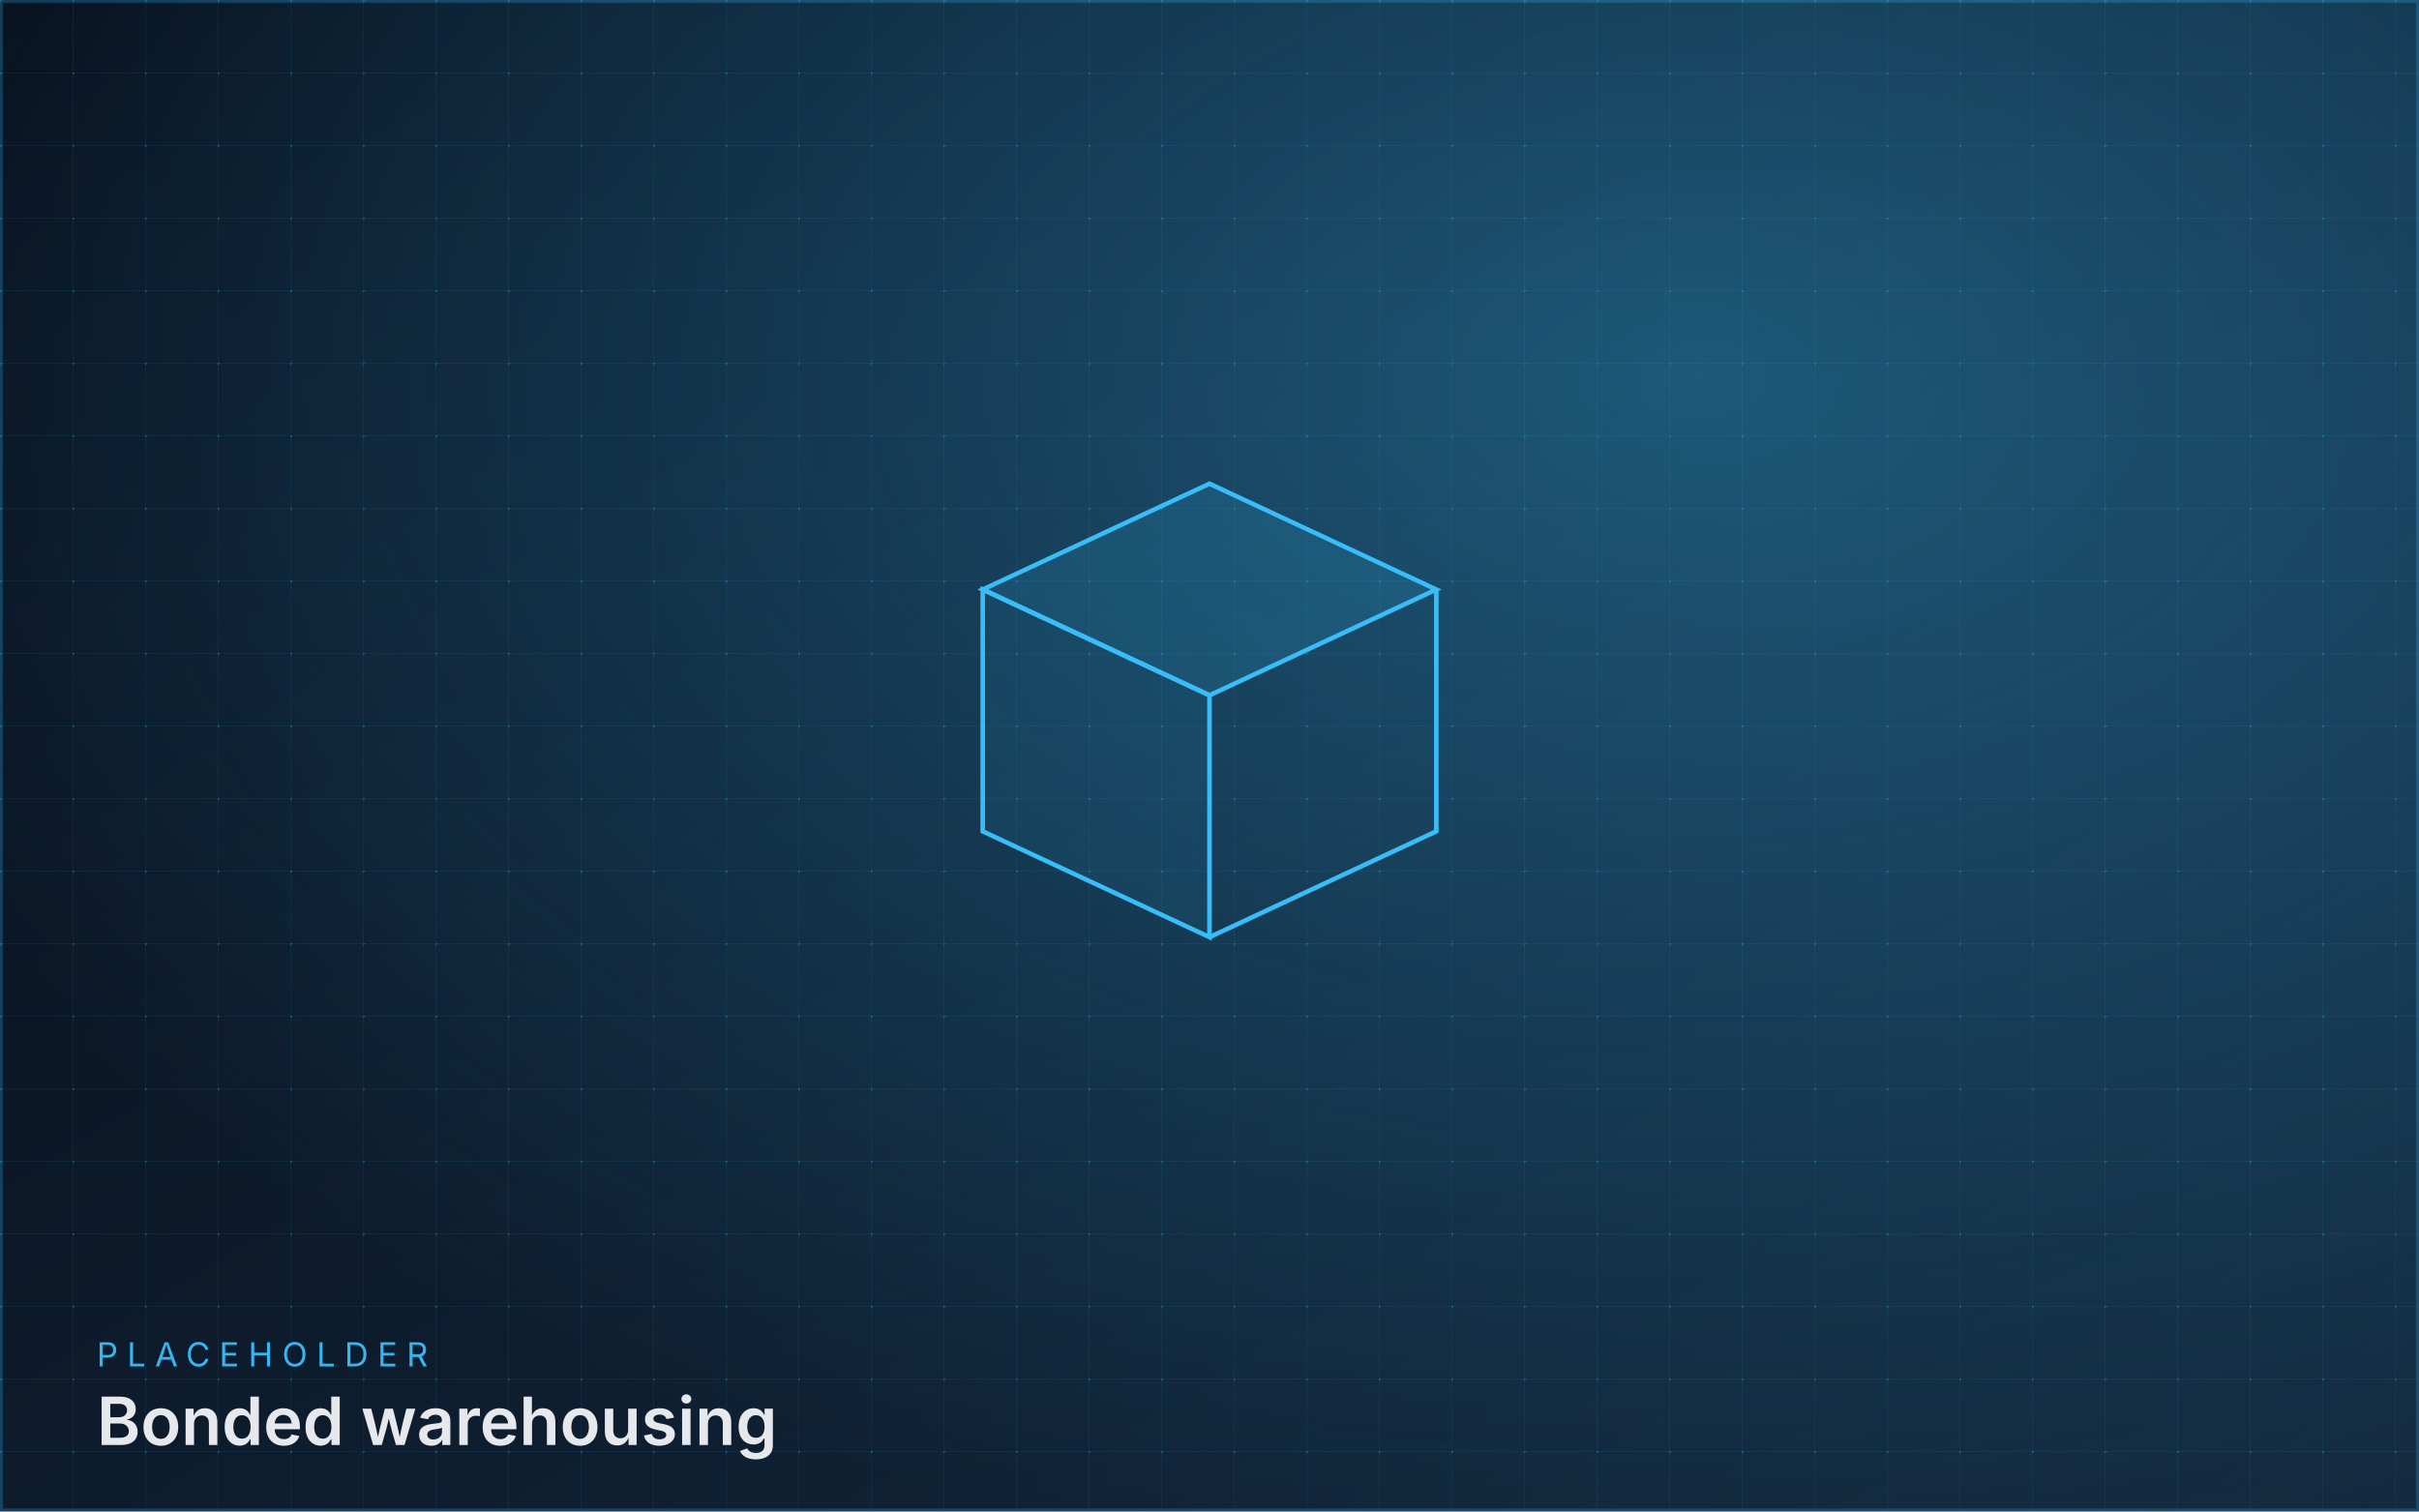
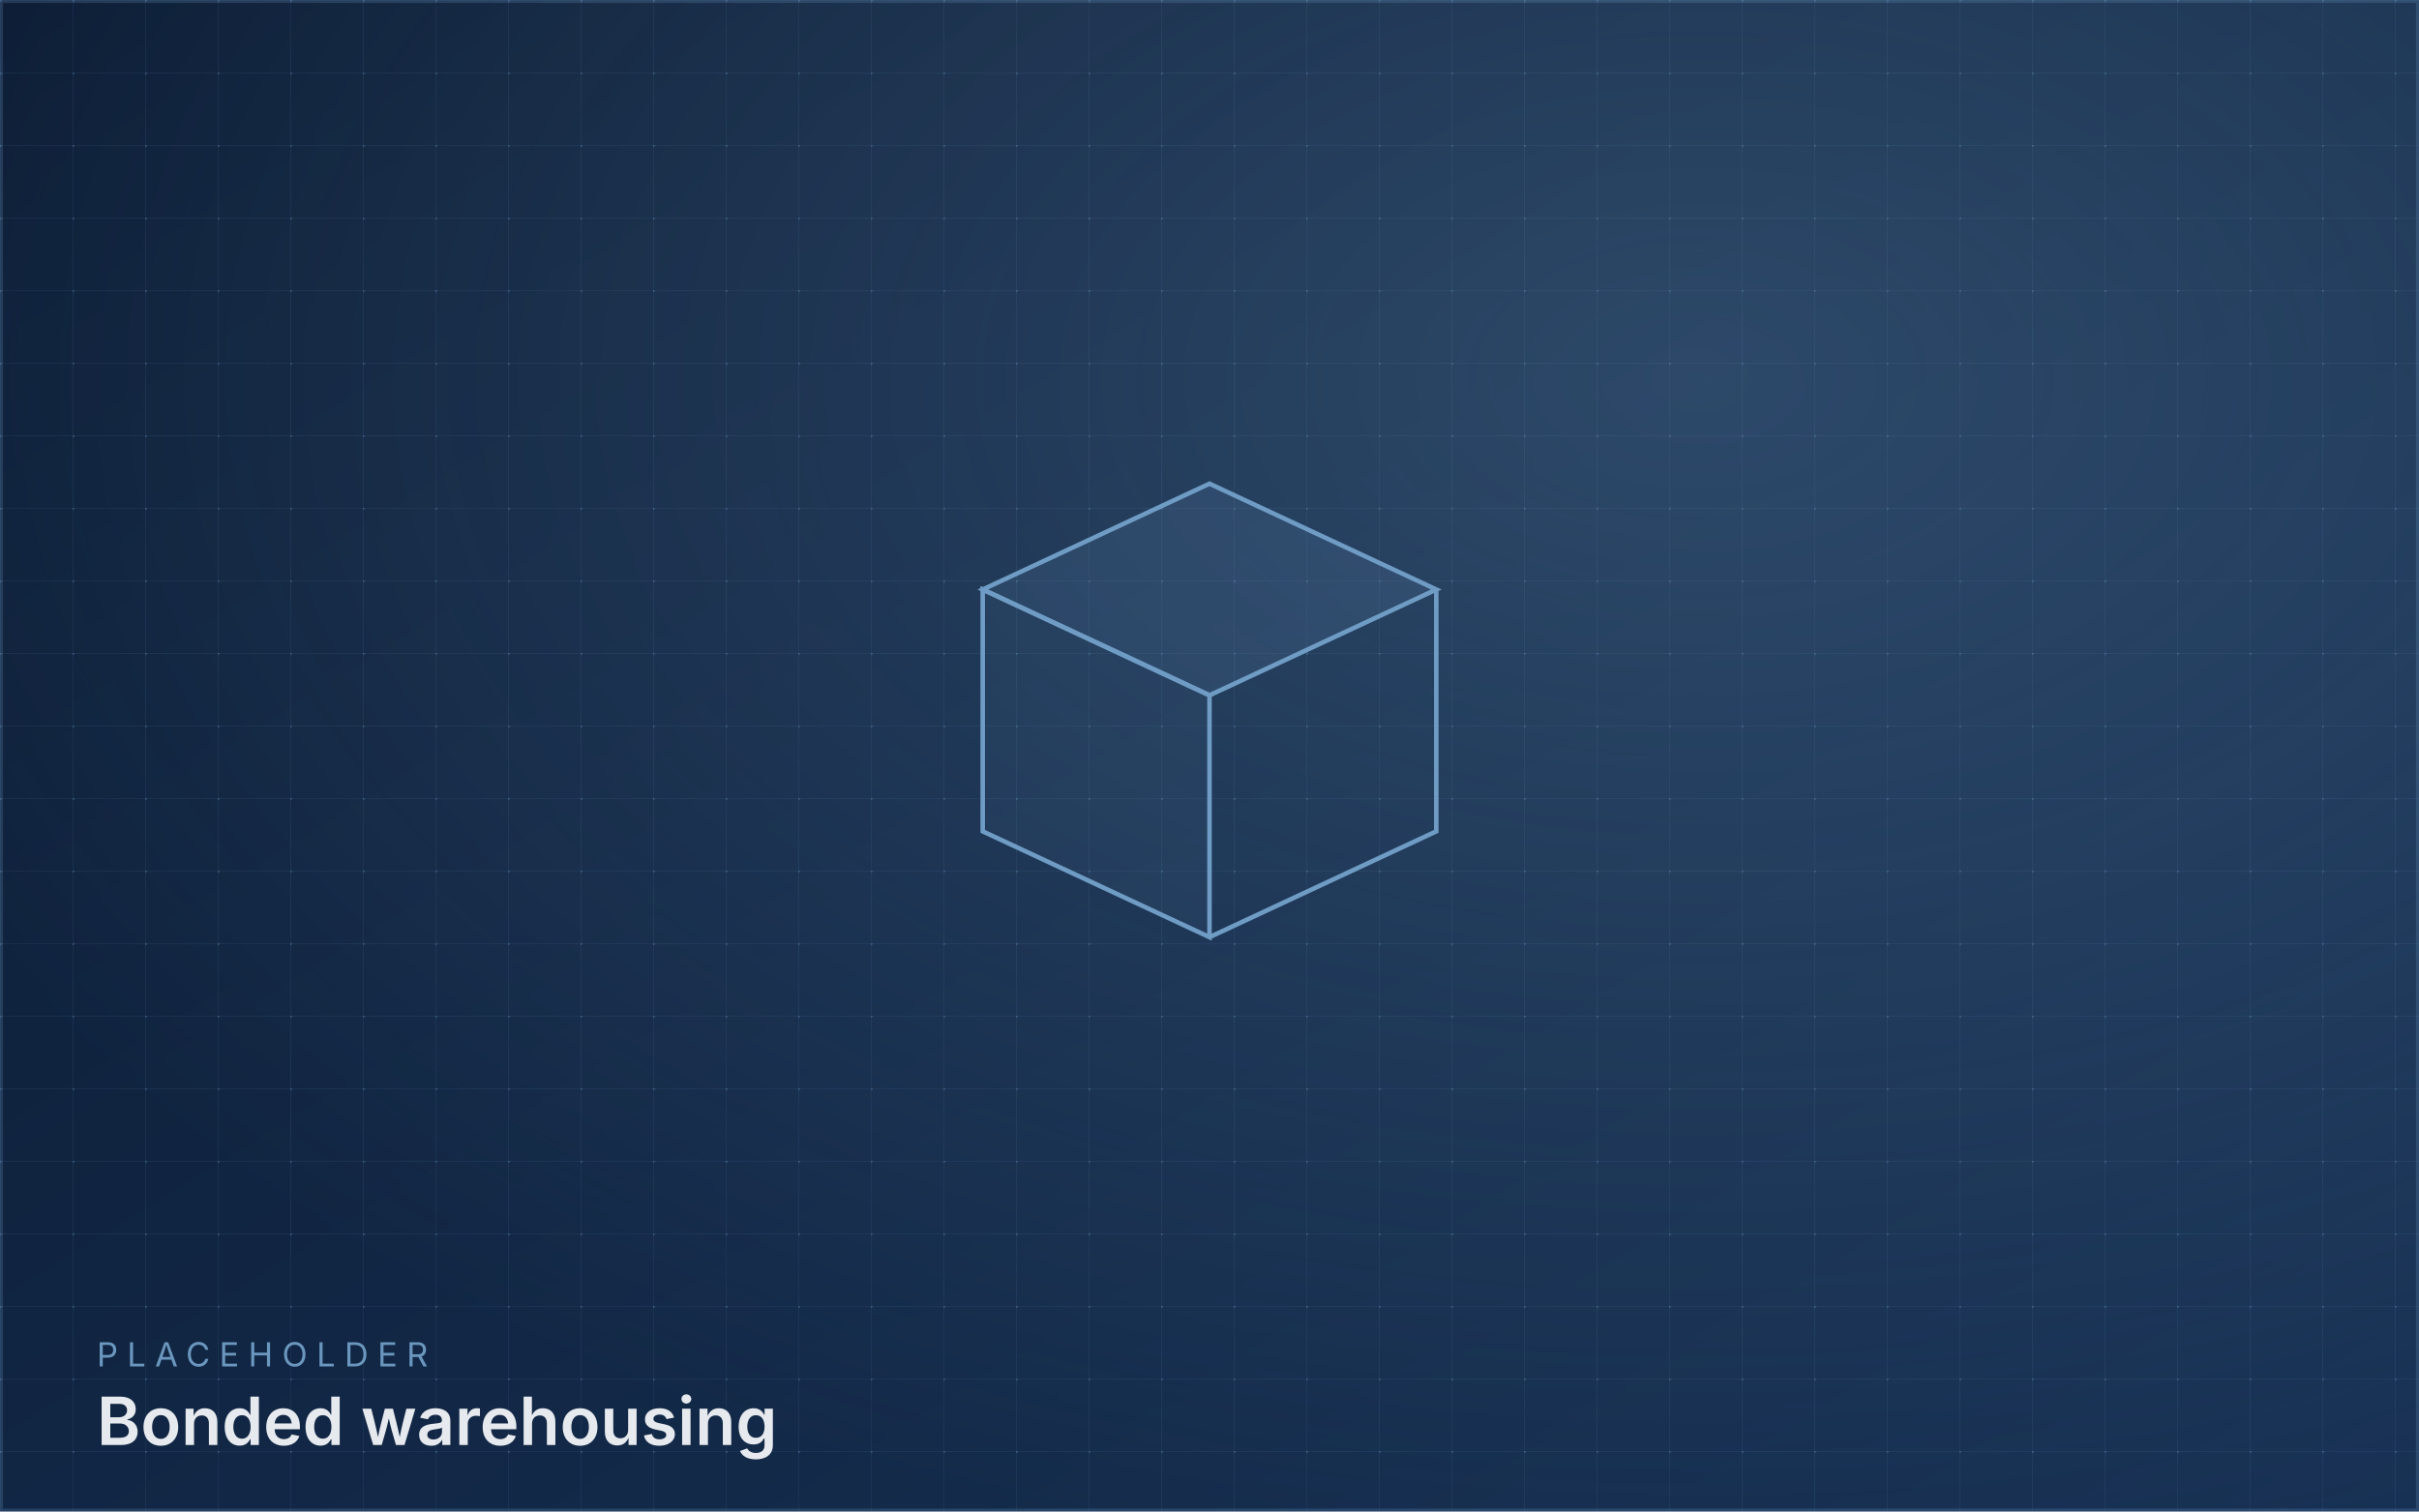
<svg xmlns="http://www.w3.org/2000/svg" viewBox="0 0 1600 1000" width="1600" height="1000" role="img" aria-label="Bonded warehousing">
  <defs>
    <linearGradient id="g" x1="0" y1="0" x2="1" y2="1">
-       <stop offset="0" stop-color="#070d1a" />
-       <stop offset="1" stop-color="#132a3f" />
+       <stop offset="0" stop-color="#0b1b33" />
+       <stop offset="1" stop-color="#173154" />
    </linearGradient>
    <radialGradient id="glow" cx="0.7" cy="0.25" r="0.8">
-       <stop offset="0" stop-color="#38bdf8" stop-opacity=".38" />
-       <stop offset="1" stop-color="#38bdf8" stop-opacity="0" />
+       <stop offset="0" stop-color="#6f9cc4" stop-opacity=".3" />
+       <stop offset="1" stop-color="#6f9cc4" stop-opacity="0" />
    </radialGradient>
    <pattern id="grid" width="48" height="48" patternUnits="userSpaceOnUse">
-       <path d="M48 0H0v48" fill="none" stroke="#38bdf8" stroke-opacity=".10" stroke-width="1" />
-       <circle cx="0" cy="0" r="1.4" fill="#38bdf8" fill-opacity=".28" />
+       <path d="M48 0H0v48" fill="none" stroke="#6f9cc4" stroke-opacity=".12" stroke-width="1" />
+       <circle cx="0" cy="0" r="1.4" fill="#6f9cc4" fill-opacity=".3" />
    </pattern>
  </defs>
  <rect width="1600" height="1000" fill="url(#g)" />
  <rect width="1600" height="1000" fill="url(#grid)" />
  <rect width="1600" height="1000" fill="url(#glow)" />
-   <g transform="translate(800 460)" stroke="#38bdf8" stroke-width="3" fill="none">
-     <path d="M-150 -70 L0 -140 L150 -70 L0 0 Z" fill="#38bdf8" fill-opacity=".14" />
-     <path d="M-150 -70 V90 L0 160 V0 Z" fill="#38bdf8" fill-opacity=".07" />
+   <g transform="translate(800 460)" stroke="#6f9cc4" stroke-width="3" fill="none">
+     <path d="M-150 -70 L0 -140 L150 -70 L0 0 Z" fill="#6f9cc4" fill-opacity=".14" />
+     <path d="M-150 -70 V90 L0 160 V0 Z" fill="#6f9cc4" fill-opacity=".07" />
    <path d="M150 -70 V90 L0 160" />
  </g>
  <g font-family="'Space Grotesk',Inter,system-ui,sans-serif" fill="#f8fafc">
-     <text x="64" y="904" font-size="22" letter-spacing="6" fill="#38bdf8" opacity=".95">PLACEHOLDER</text>
+     <text x="64" y="904" font-size="22" letter-spacing="6" fill="#6f9cc4" opacity=".95">PLACEHOLDER</text>
    <text x="64" y="956" font-size="44" font-weight="600" opacity=".92">Bonded warehousing</text>
  </g>
-   <rect x="1" y="1" width="1598" height="998" fill="none" stroke="#38bdf8" stroke-opacity=".22" stroke-width="2" />
+   <rect x="1" y="1" width="1598" height="998" fill="none" stroke="#6f9cc4" stroke-opacity=".22" stroke-width="2" />
</svg>
